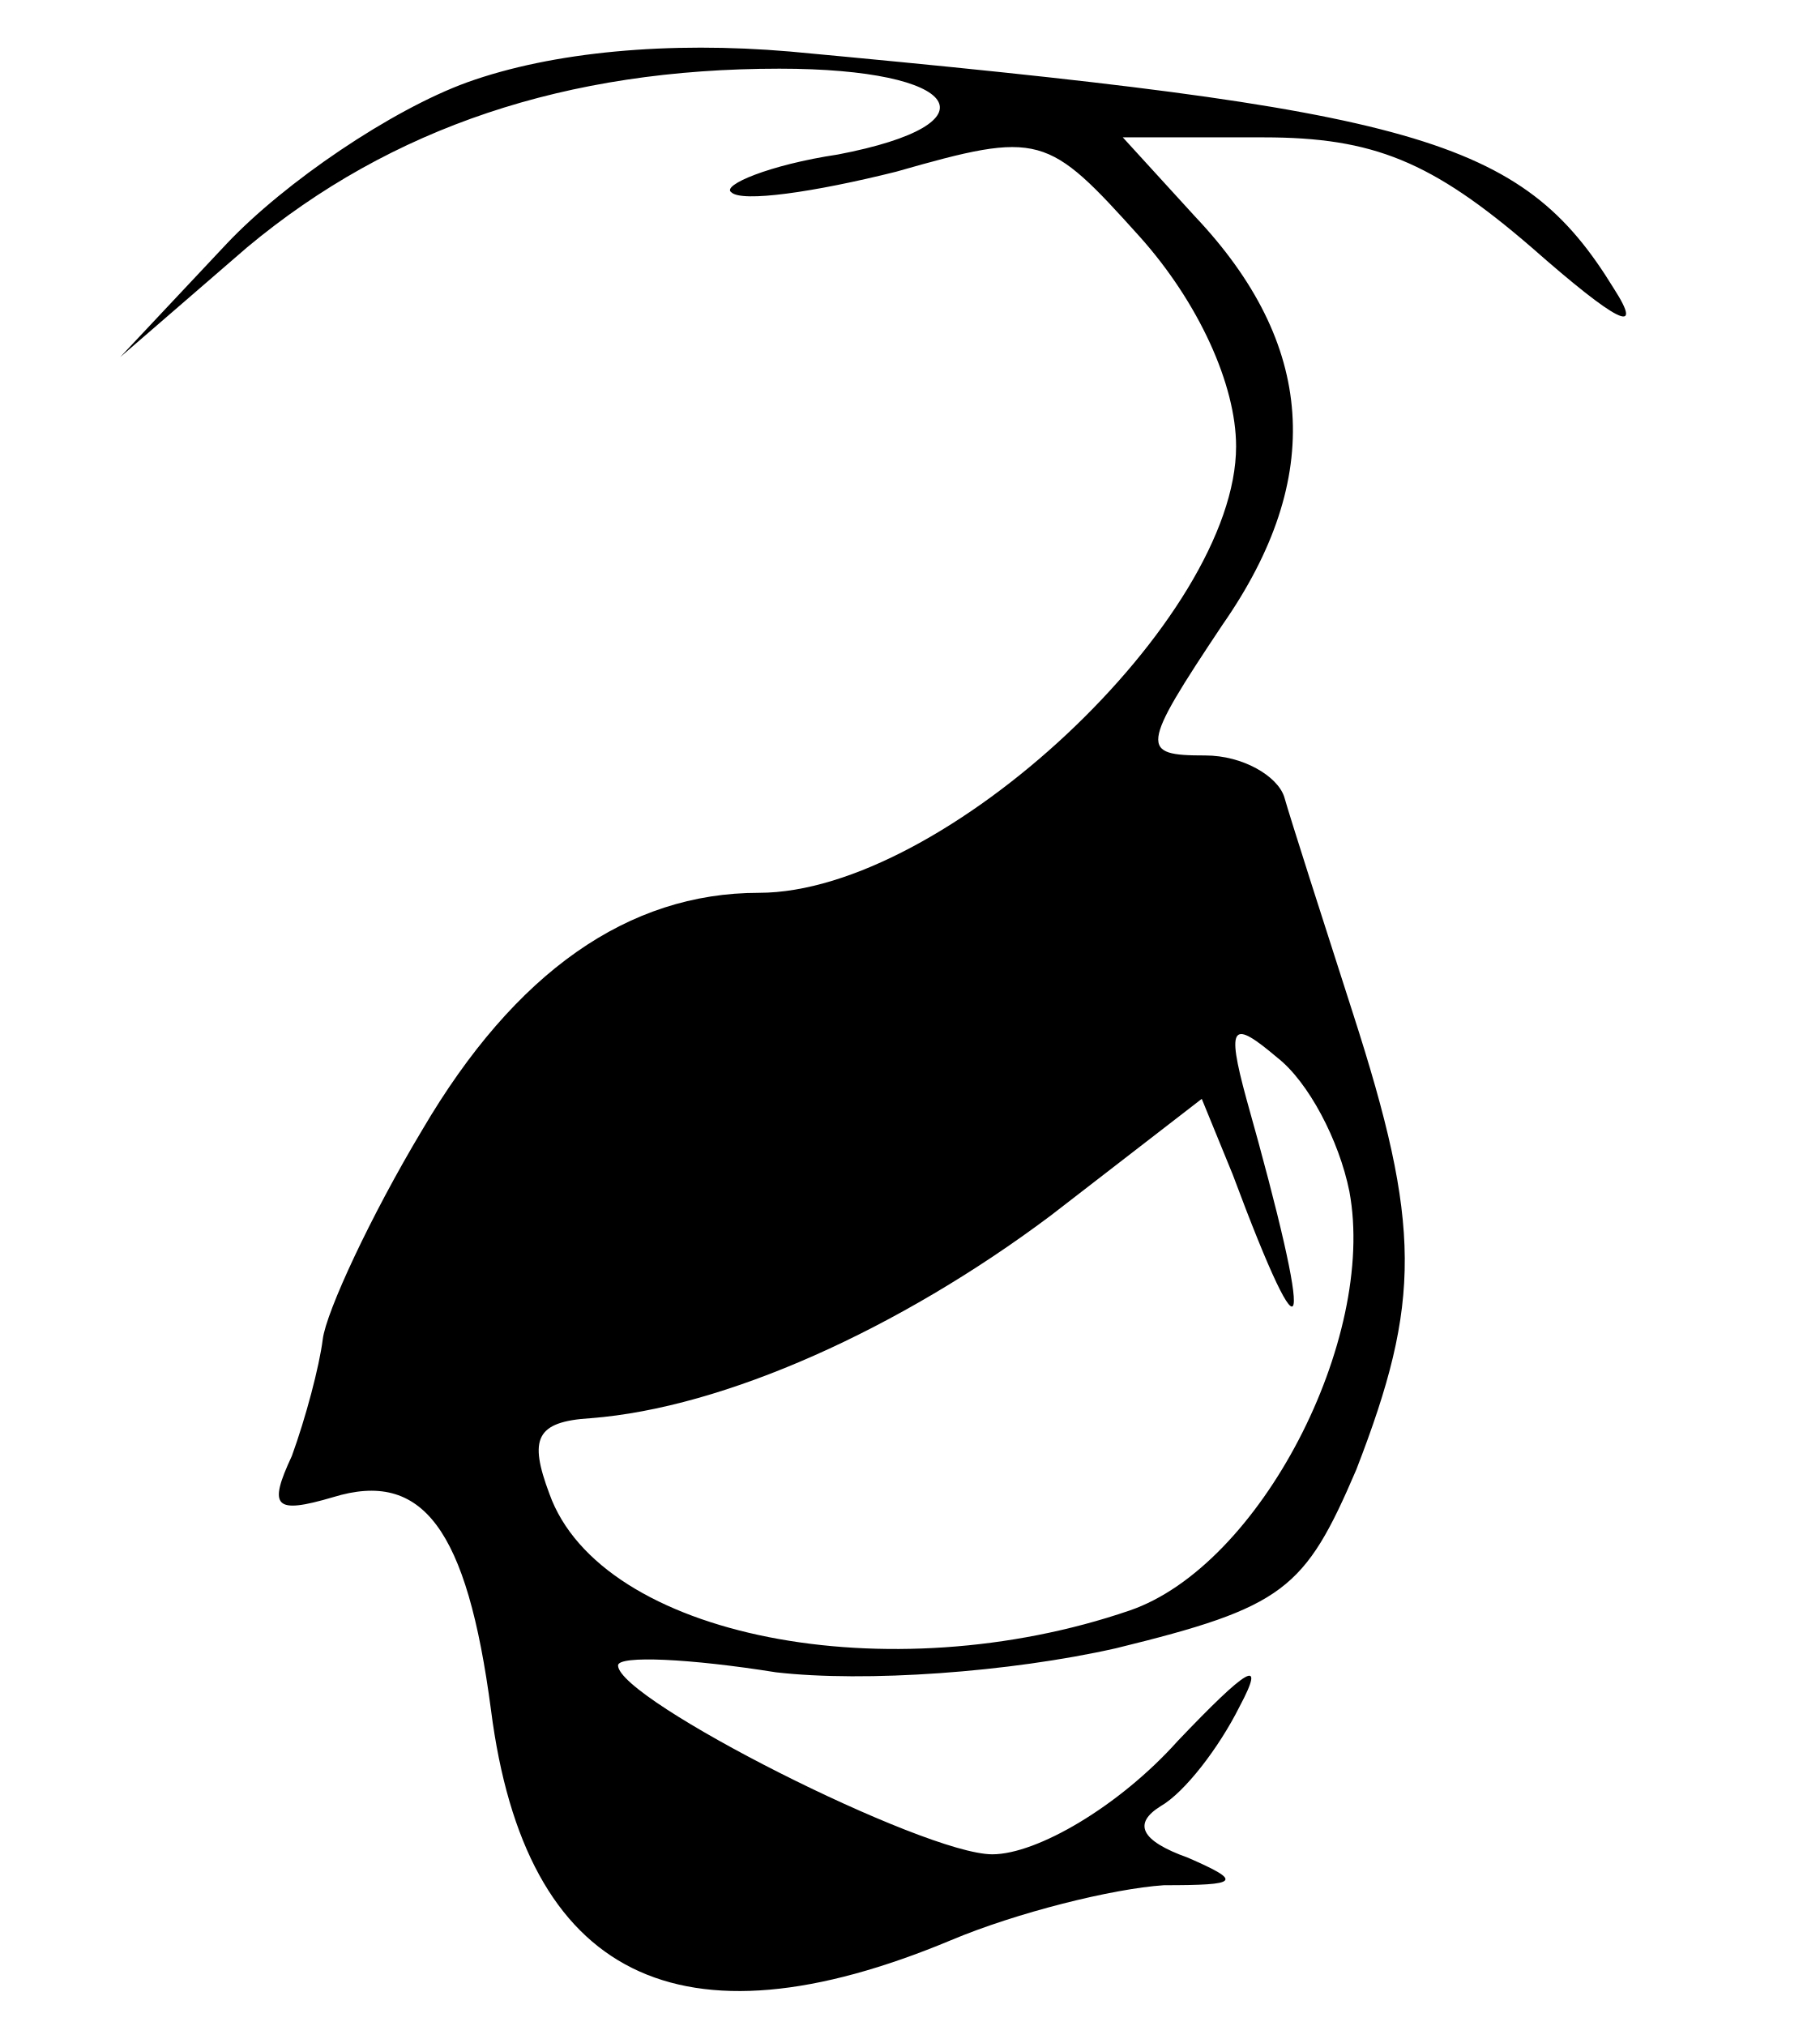
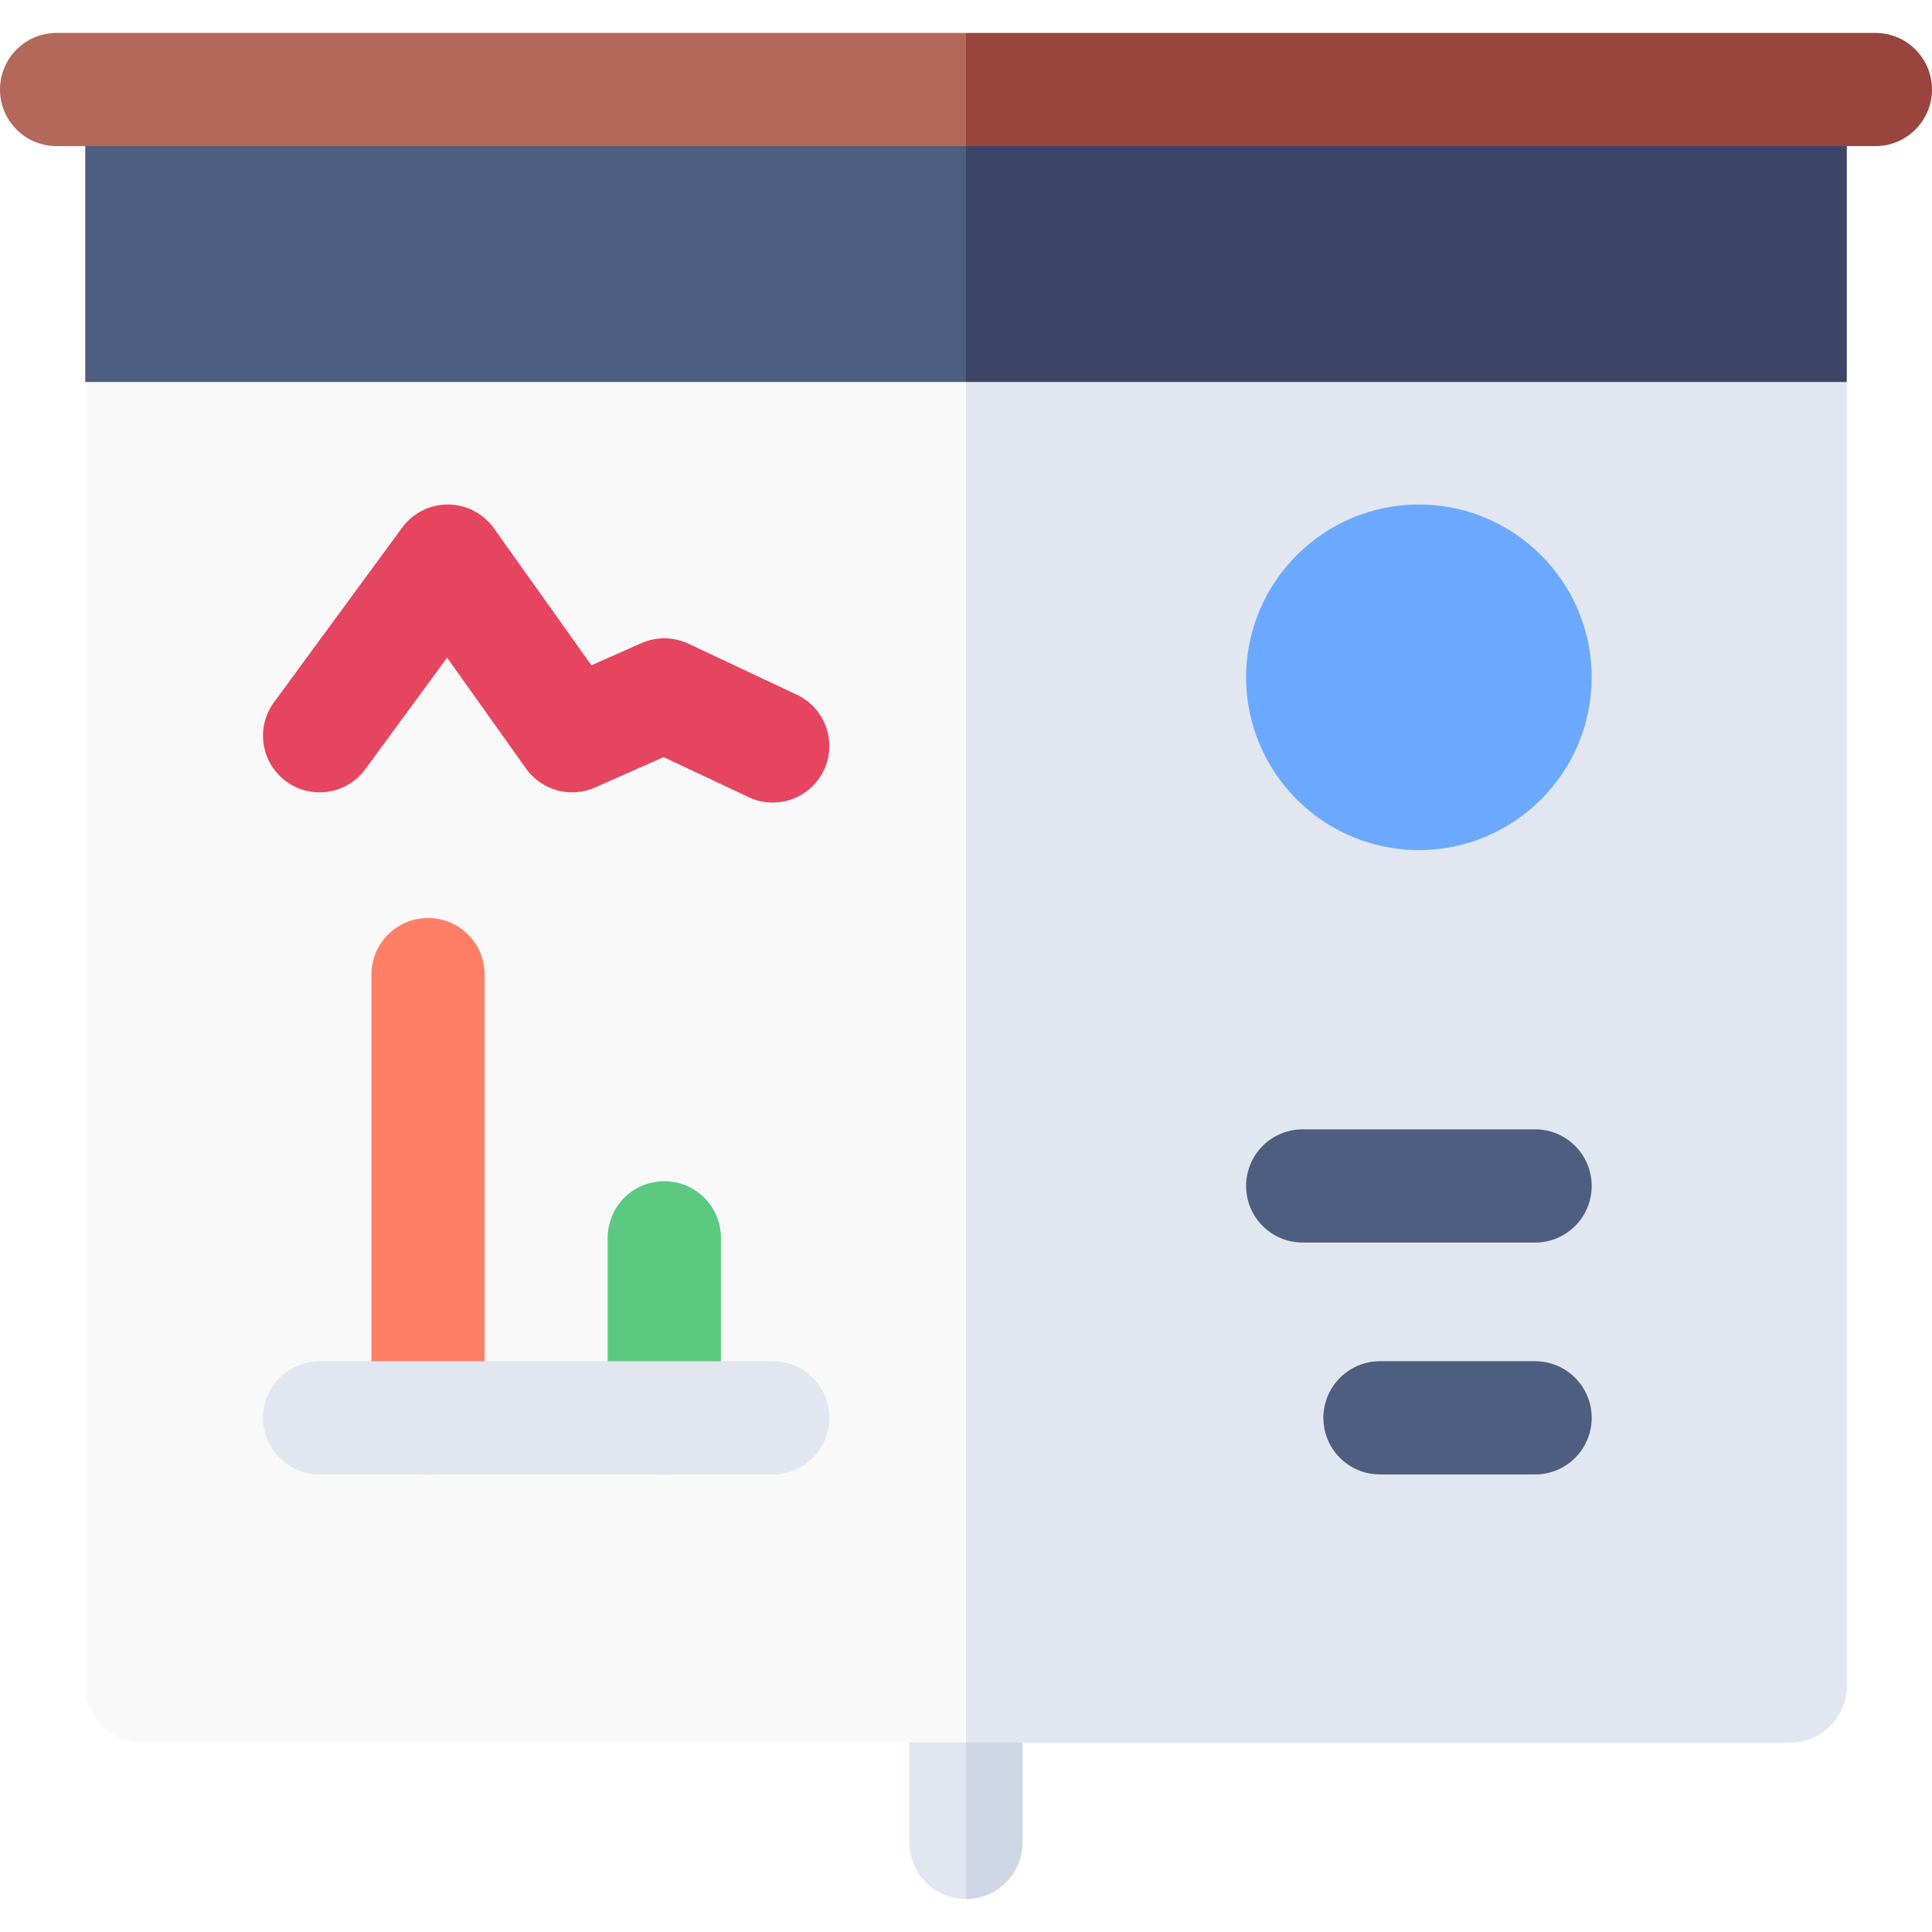
- <svg xmlns="http://www.w3.org/2000/svg" version="1.0" width="53pt" height="59pt" viewBox="0 0 53 59" preserveAspectRatio="xMidYMid meet">
-   <g transform="translate(0,59) scale(0.1,-0.1)" fill="#000000" stroke="none">
-     <path d="M136 566 c-22 -8 -53 -29 -70 -47 l-31 -33 37 32 c42 35 93 52 155 52 53 0 64 -16 17 -25 -20 -3 -34 -9 -31 -11 3 -3 24 0 48 6 42 12 44 11 71 -19 17 -19 28 -43 28 -61 0 -50 -85 -130 -139 -130 -38 0 -71 -23 -98 -69 -15 -25 -28 -53 -29 -61 -1 -8 -5 -23 -9 -34 -7 -15 -5 -17 12 -12 26 8 39 -9 46 -62 10 -78 55 -100 134 -67 19 8 47 15 62 16 22 0 23 1 7 8 -14 5 -16 10 -8 15 7 4 17 17 23 29 8 15 2 11 -18 -10 -17 -19 -41 -33 -54 -33 -20 0 -109 45 -109 55 0 3 21 2 46 -2 26 -3 68 0 99 7 49 12 55 17 70 52 19 49 19 71 -1 133 -9 28 -18 56 -20 63 -2 6 -12 12 -23 12 -19 0 -19 2 5 38 30 43 27 82 -8 119 l-21 23 41 0 c32 0 49 -7 78 -32 25 -22 33 -26 24 -12 -27 44 -57 52 -240 69 -35 3 -69 0 -94 -9z m257 -323 c8 -43 -26 -109 -64 -122 -70 -24 -154 -8 -169 34 -6 16 -4 21 12 22 39 3 90 26 134 59 l44 34 9 -22 c22 -59 24 -49 4 22 -6 22 -4 23 9 12 9 -7 18 -24 21 -39z" />
+ <svg xmlns="http://www.w3.org/2000/svg" id="Capa_1" enable-background="new 0 0 512 512" height="512" viewBox="0 0 512 512" width="512">
+   <g>
+     <path d="m241 447.825v40.45c0 8.284 6.716 15 15 15l6-30.429-6-40.021c-8.284 0-15 6.716-15 15z" fill="#e1e6f0" />
+     <path d="m271 488.275v-40.45c0-8.284-6.716-15-15-15v70.45c8.284 0 15-6.715 15-15z" fill="#cfd7e6" />
+     <path d="m37.59 11.768c-8.284 0-15 6.716-15 15v420.033c0 8.284 6.716 15 15 15h218.41l10-203.83-10-246.203z" fill="#f9f9f9" />
+     <path d="m474.41 11.768h-218.41v450.033h218.41c8.284 0 15-6.716 15-15v-420.033c0-8.284-6.716-15-15-15z" fill="#e1e6f0" />
+     <g>
+       <path d="m113.439 390.74c-8.284 0-15-6.716-15-15v-117.473c0-8.284 6.716-15 15-15s15 6.716 15 15v117.473c0 8.284-6.716 15-15 15z" fill="#ff7f66" />
+     </g>
+     <g>
+       <path d="m176.049 390.74c-8.284 0-15-6.716-15-15v-47.708c0-8.284 6.716-15 15-15s15 6.716 15 15v47.708c0 8.284-6.716 15-15 15z" fill="#5bc980" />
+     </g>
+     <g>
+       <path d="m204.788 390.74h-120.088c-8.284 0-15-6.716-15-15s6.716-15 15-15h120.088c8.284 0 15 6.716 15 15s-6.716 15-15 15z" fill="#e1e6f0" />
+     </g>
+     <g>
+       <path d="m376.022 225.285c-25.25 0-45.793-20.543-45.793-45.794 0-25.25 20.543-45.793 45.793-45.793 25.251 0 45.794 20.543 45.794 45.793 0 25.251-20.543 45.794-45.794 45.794z" fill="#6aa9ff" />
+     </g>
+     <g>
+       <path d="m406.816 329.288h-61.587c-8.284 0-15-6.716-15-15s6.716-15 15-15h61.587c8.284 0 15 6.716 15 15s-6.715 15-15 15z" fill="#4d5e80" />
+     </g>
+     <path d="m37.59 11.768c-8.284 0-15 6.716-15 15v74.453h233.41l39-44.726-39-44.726h-218.41z" fill="#4d5e80" />
+     <path d="m489.41 26.768c0-8.284-6.716-15-15-15h-218.41v89.453h233.41z" fill="#3d4566" />
+     <g>
+       <path d="m406.816 390.74h-41.104c-8.284 0-15-6.716-15-15s6.716-15 15-15h41.104c8.284 0 15 6.716 15 15s-6.715 15-15 15z" fill="#4d5e80" />
+     </g>
+     <g>
+       <path d="m204.778 212.686c-2.141 0-4.314-.46-6.379-1.432l-22.537-10.611-18.161 8.051c-6.515 2.888-14.164.793-18.298-5.013l-20.919-29.38-21.69 29.555c-4.901 6.678-14.289 8.119-20.968 3.218s-8.119-14.289-3.218-20.968l33.967-46.284c2.827-3.852 7.319-6.125 12.092-6.125h.108c4.814.035 9.319 2.377 12.111 6.299l25.852 36.308 13.232-5.866c3.979-1.764 8.529-1.712 12.469.142l28.739 13.531c7.495 3.529 10.71 12.466 7.182 19.961-2.557 5.429-7.953 8.614-13.582 8.614z" fill="#e64560" />
+     </g>
+     <path d="m15 8.725c-8.284 0-15 6.716-15 15s6.716 15 15 15h241l8-15-8-15z" fill="#b36859" />
+     <path d="m497 8.725h-241v30h241c8.284 0 15-6.716 15-15s-6.716-15-15-15z" fill="#99453d" />
  </g>
</svg>
